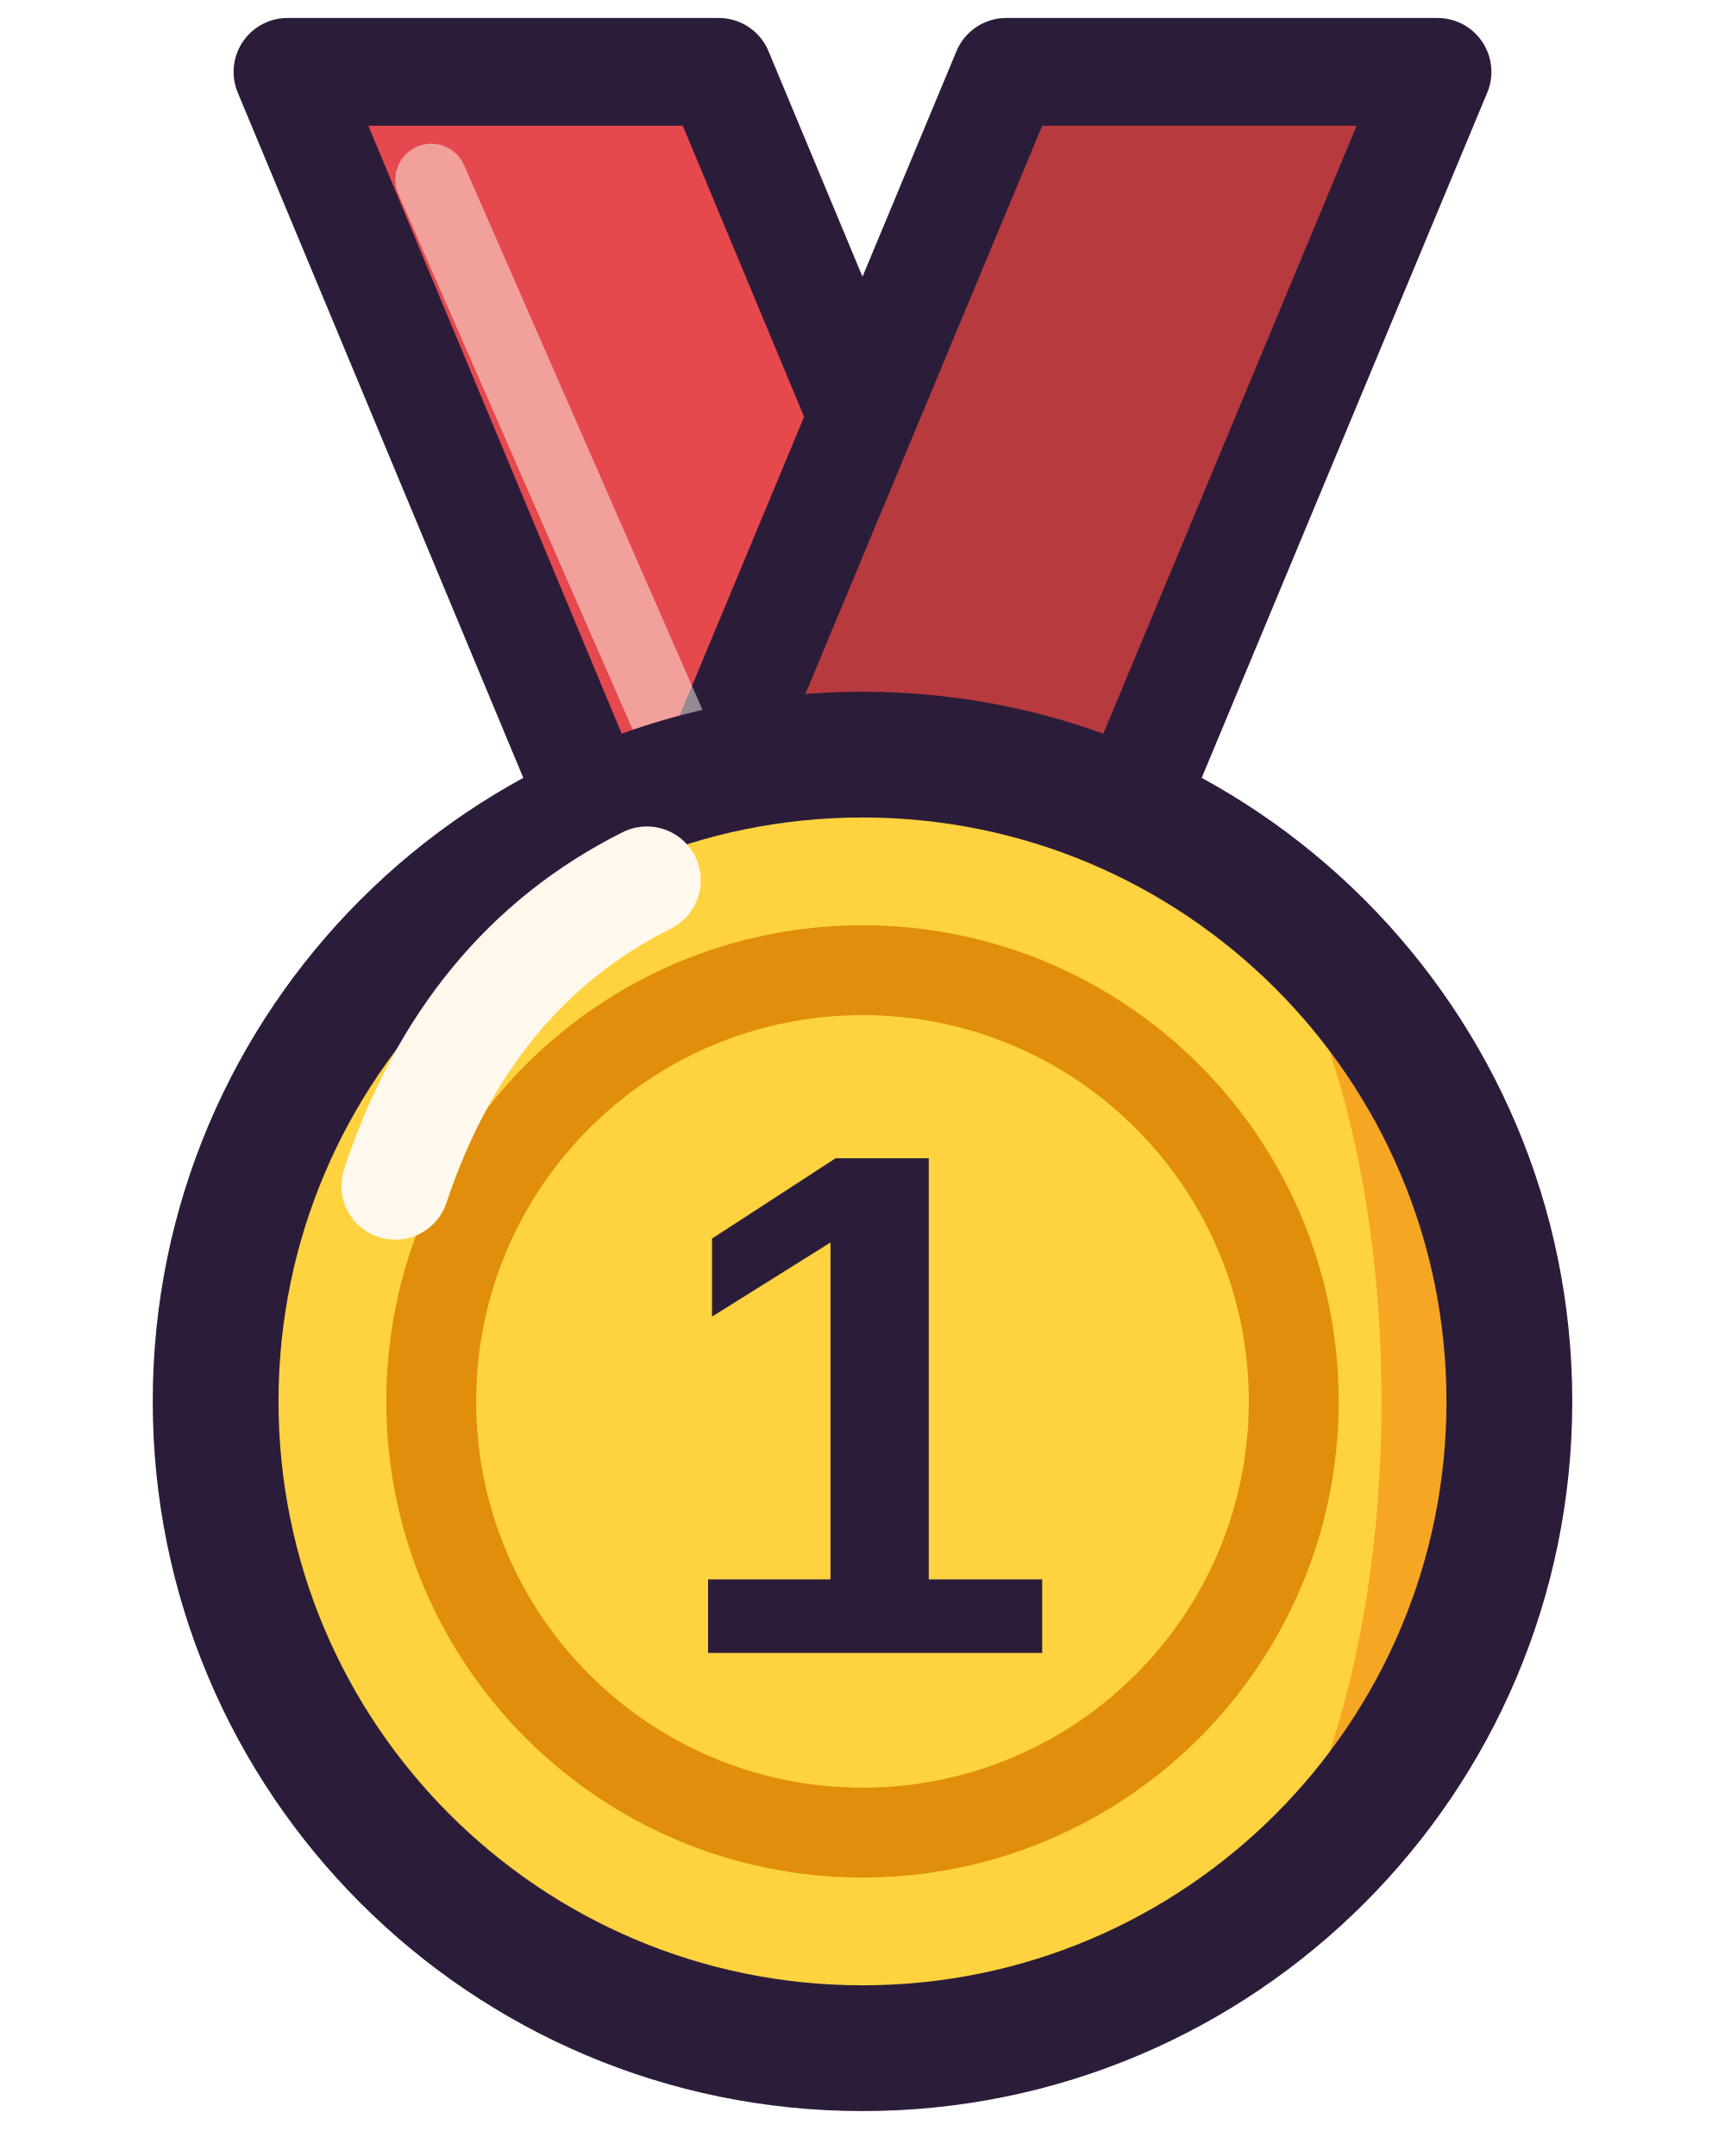
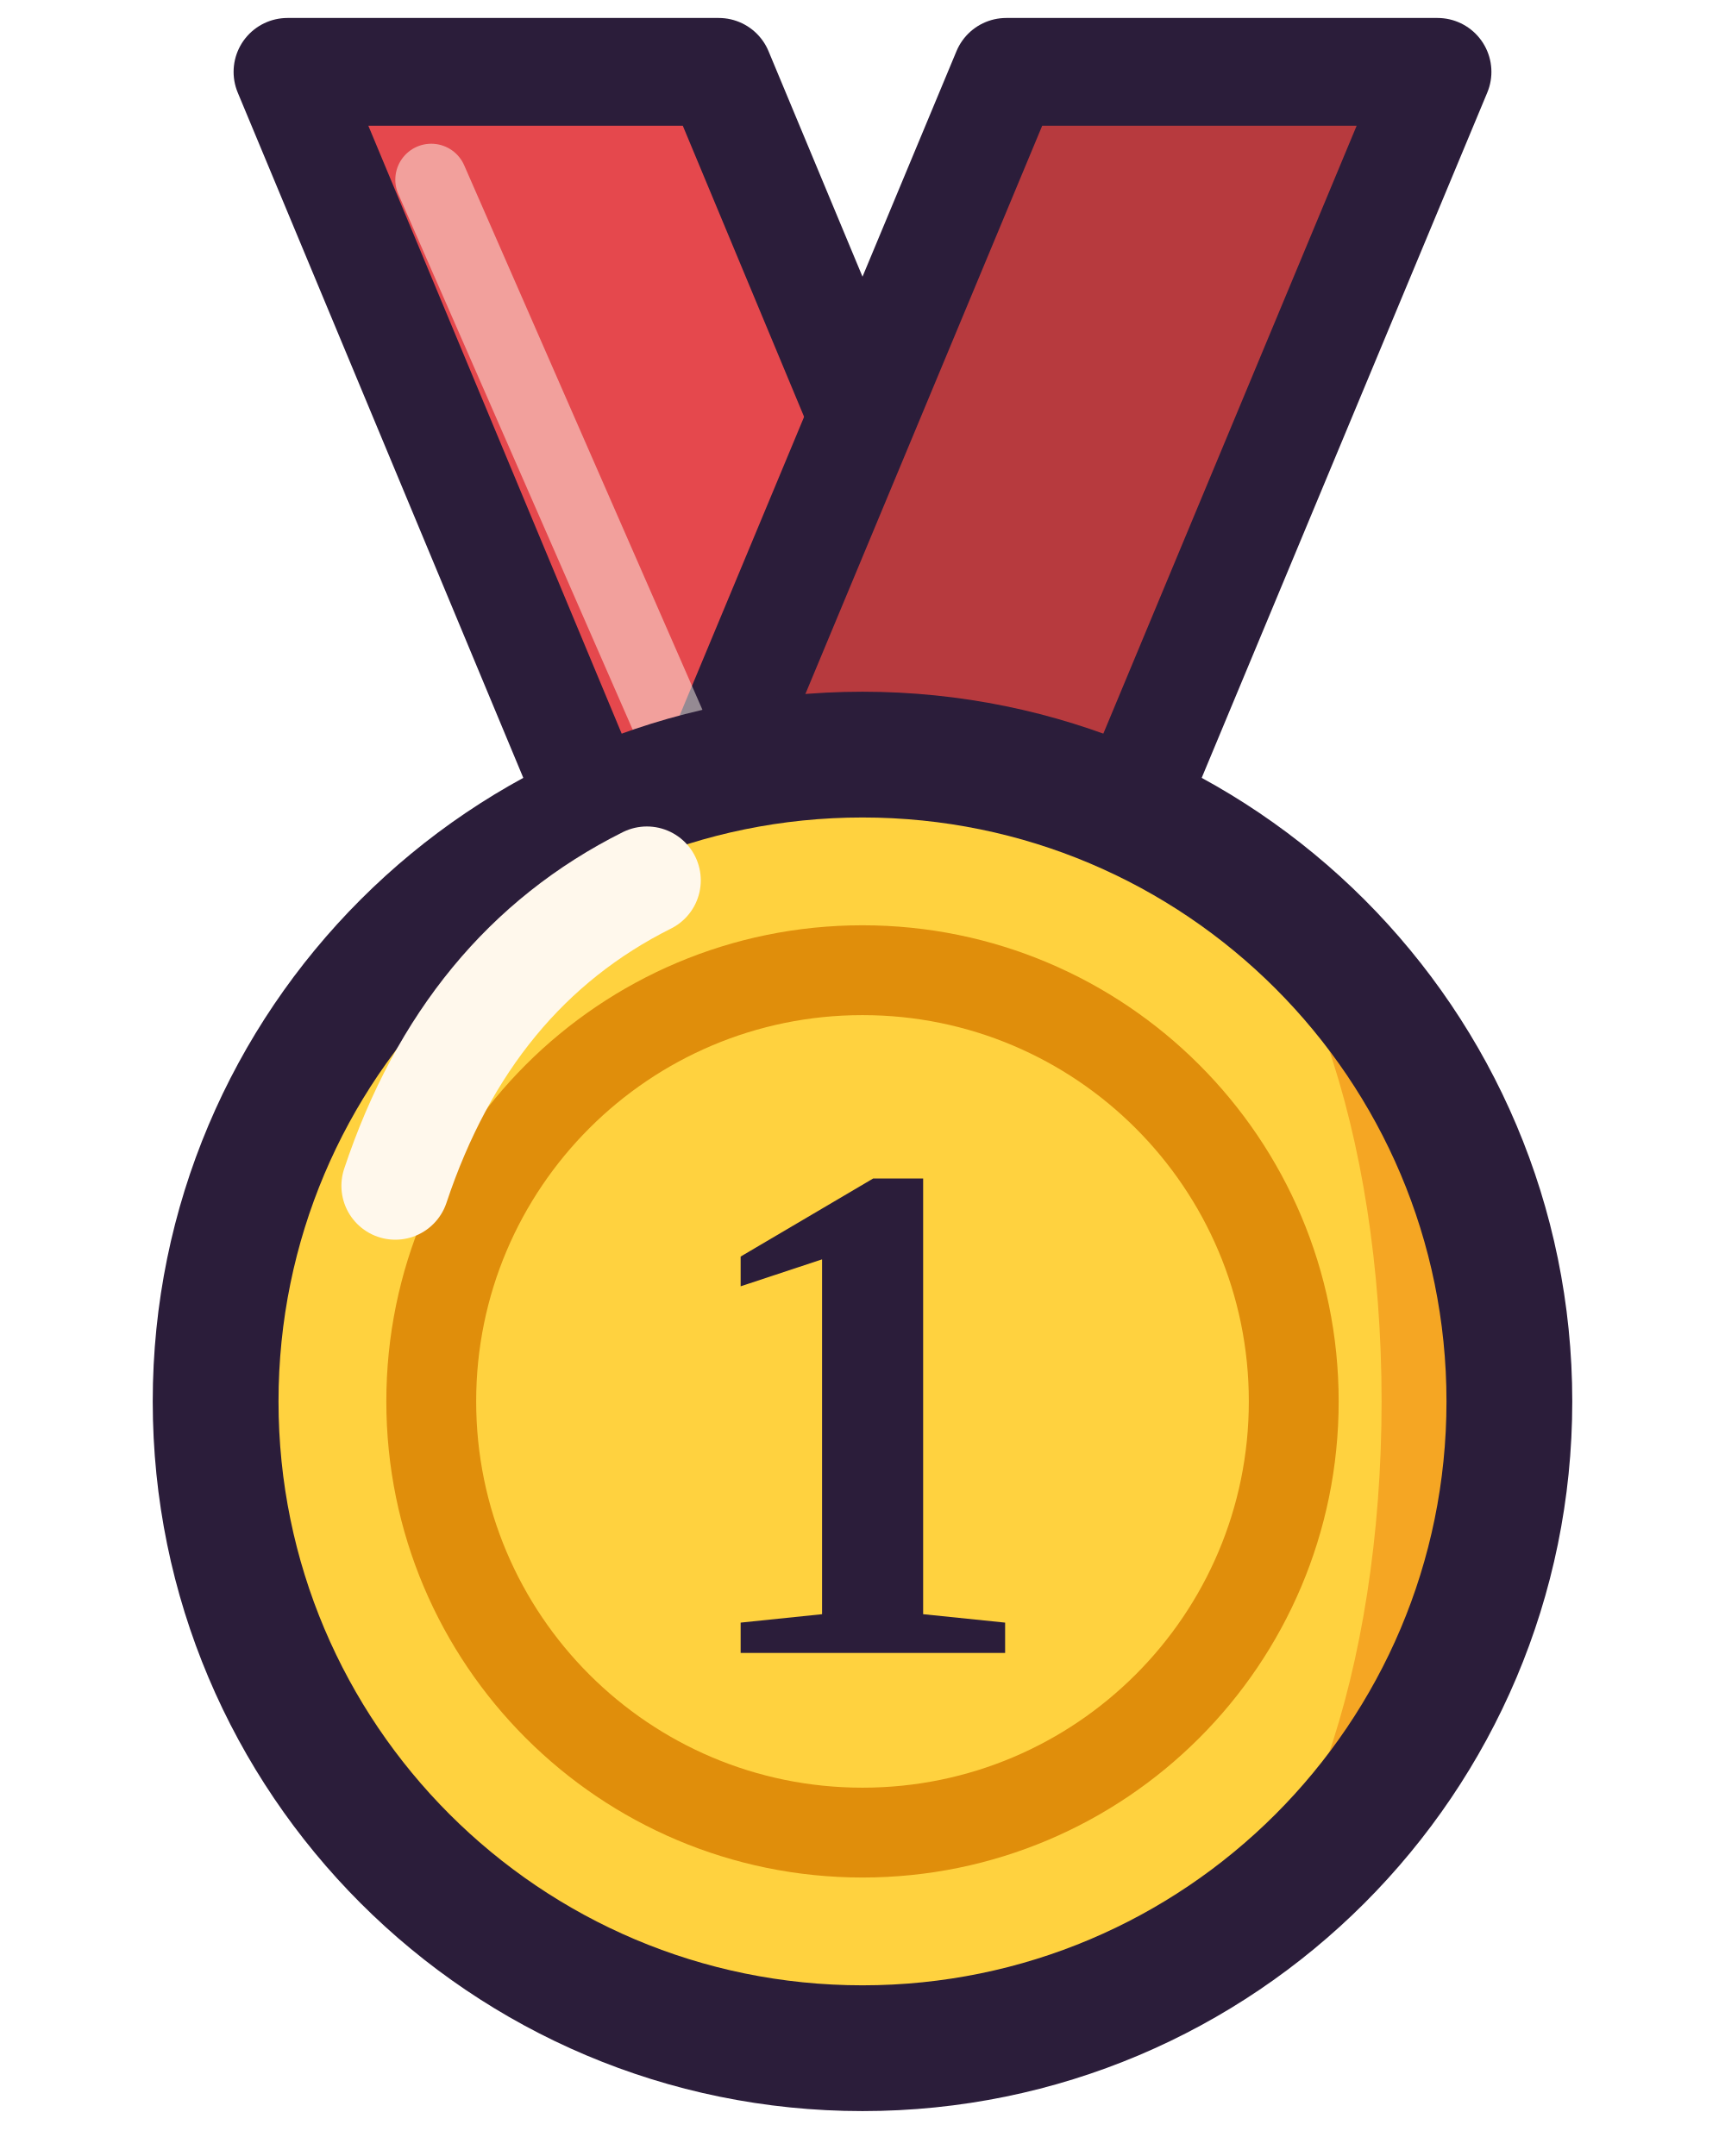
<svg xmlns="http://www.w3.org/2000/svg" viewBox="0 0 48 60">
  <g stroke="#2b1d3a" stroke-width="3" stroke-linejoin="round">
    <path d="M8 2 H20 L30 26 H18 Z" fill="#e5484d" />
    <path d="M40 2 H28 L18 26 H30 Z" fill="#b73a3e" />
  </g>
  <path d="M12 5 L19 21" stroke="#fff8ec" stroke-width="2" stroke-linecap="round" opacity="0.5" />
  <circle cx="24" cy="39" r="18" fill="#ffd23f" />
  <path d="M33 23.4 A18 18 0 0 1 33 54.6 A7 16 0 0 0 33 23.4Z" fill="#f5a623" />
  <circle cx="24" cy="39" r="18" fill="none" stroke="#2b1d3a" stroke-width="3.5" />
  <circle cx="24" cy="39" r="12" fill="none" stroke="#e08e0b" stroke-width="2.5" />
-   <text x="24" y="46" text-anchor="middle" font-family="Arial, Helvetica, sans-serif" font-size="20" font-weight="900" fill="#2b1d3a">1</text>
+   <text x="24" y="46" text-anchor="middle" font-family="Times New Roman, Tinos, Times, SimSun, Songti SC, STSong, Noto Serif SC, serif" font-size="20" font-weight="900" fill="#2b1d3a">1</text>
  <path d="M11 33 Q13 27 18 24.5" stroke="#fff8ec" stroke-width="3" fill="none" stroke-linecap="round" />
</svg>
